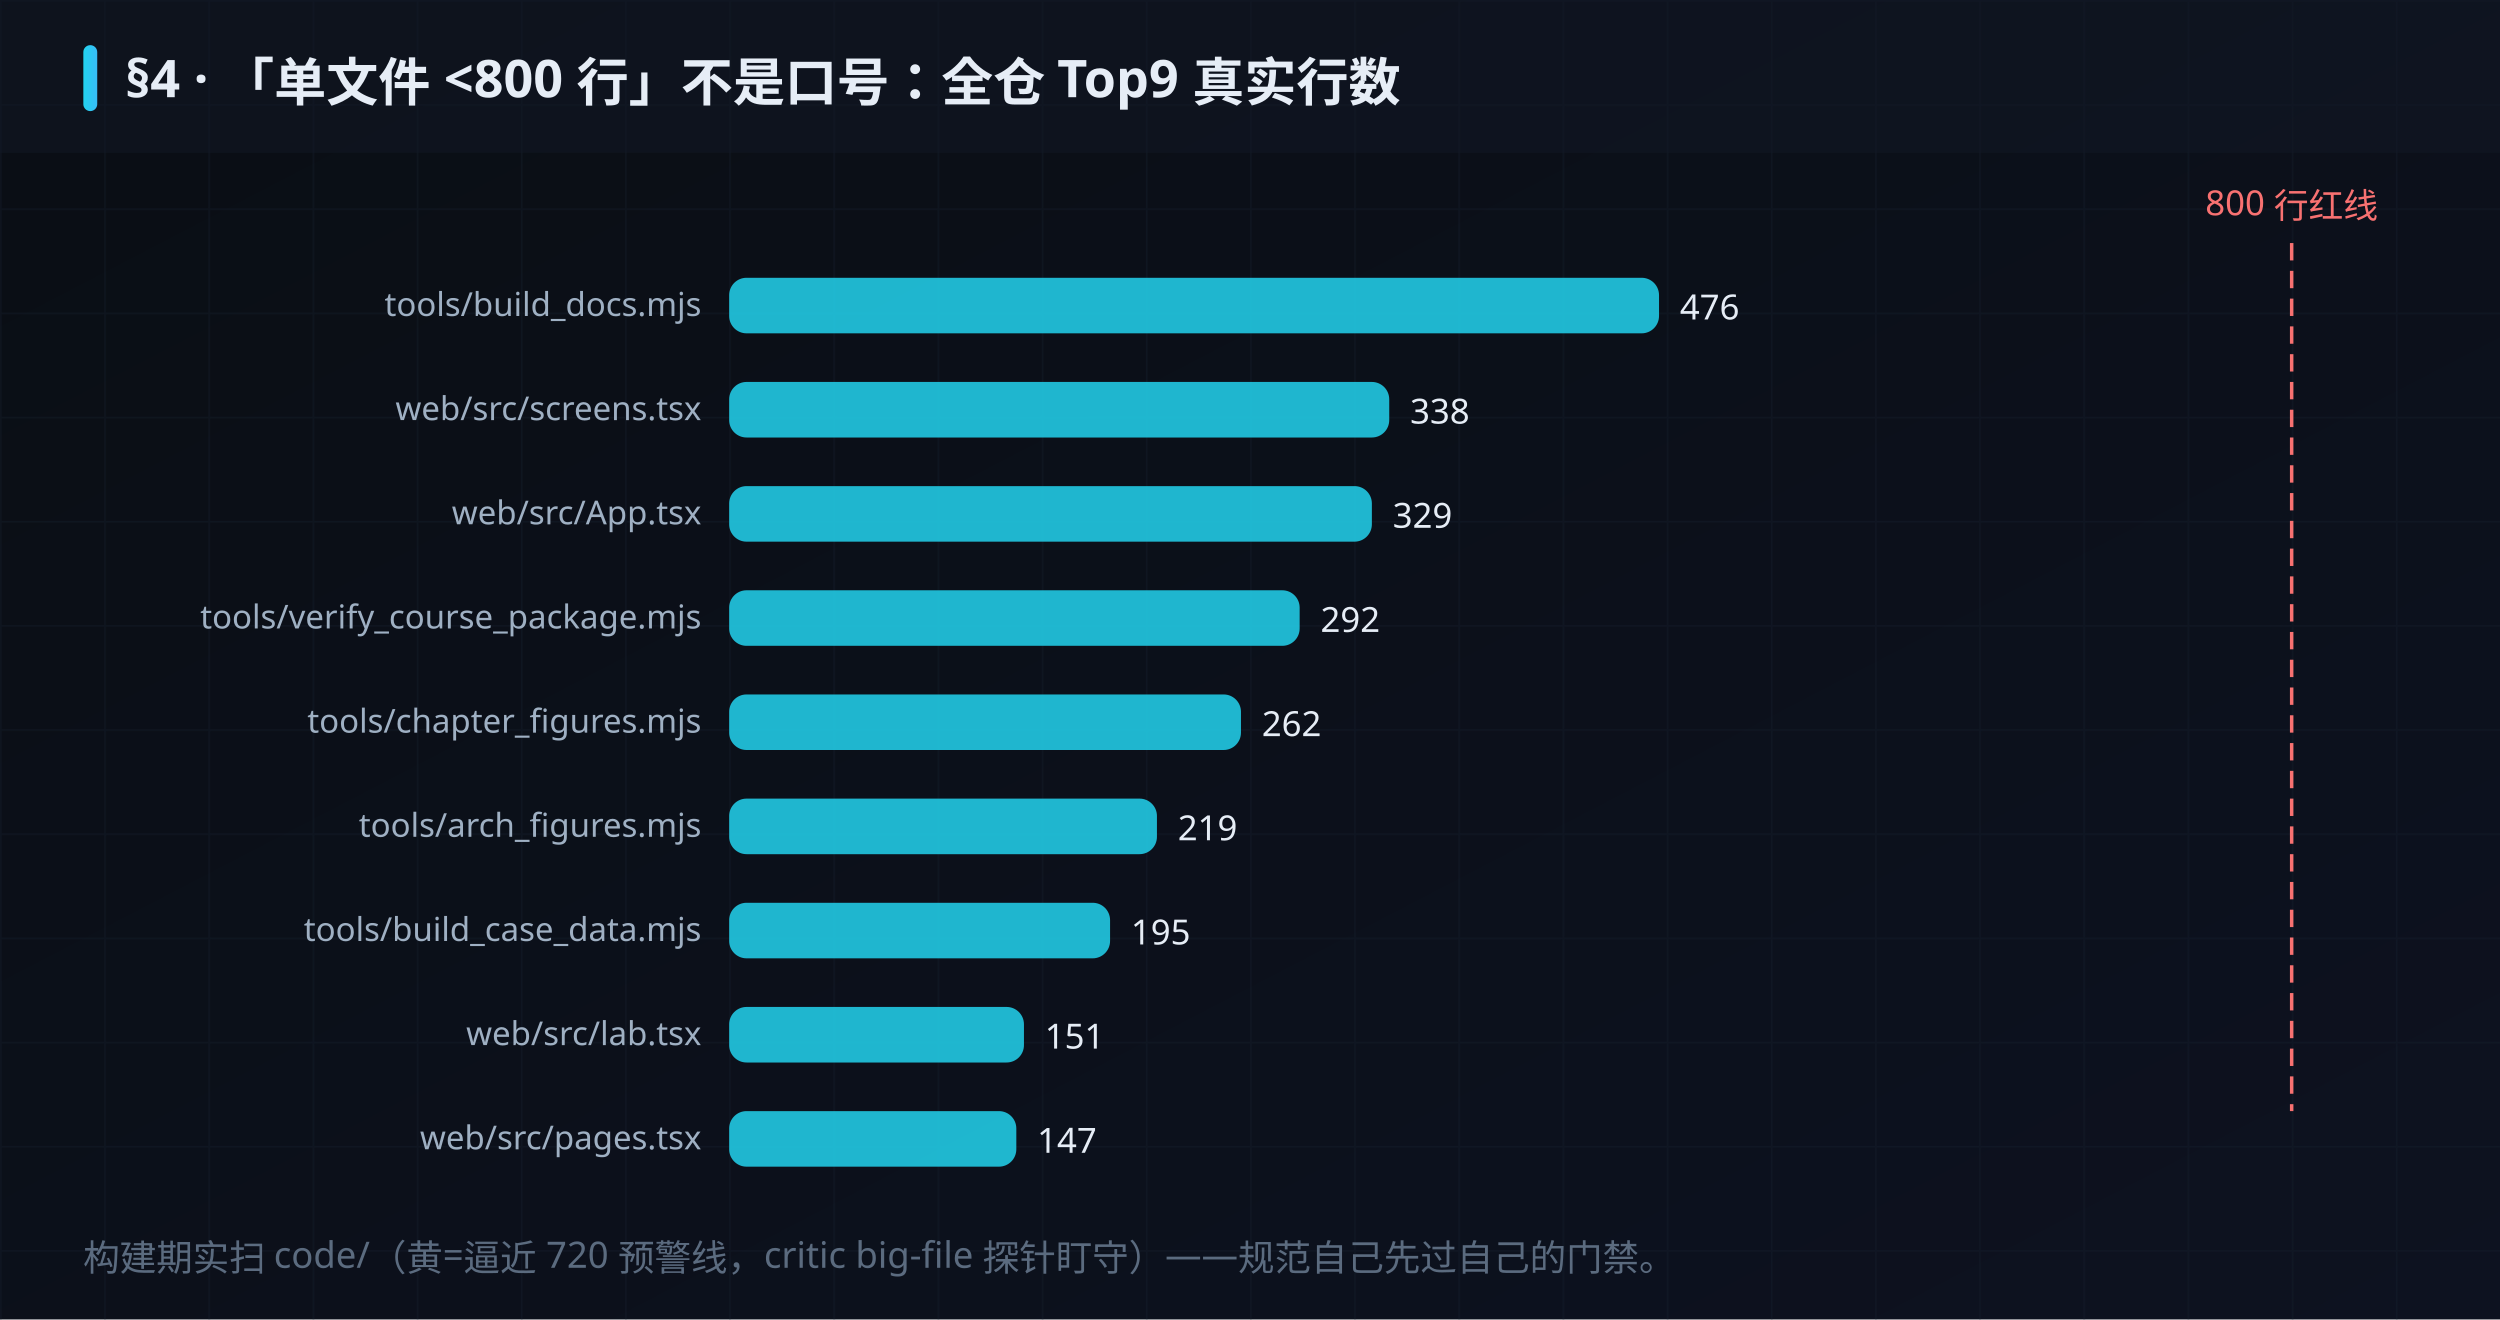
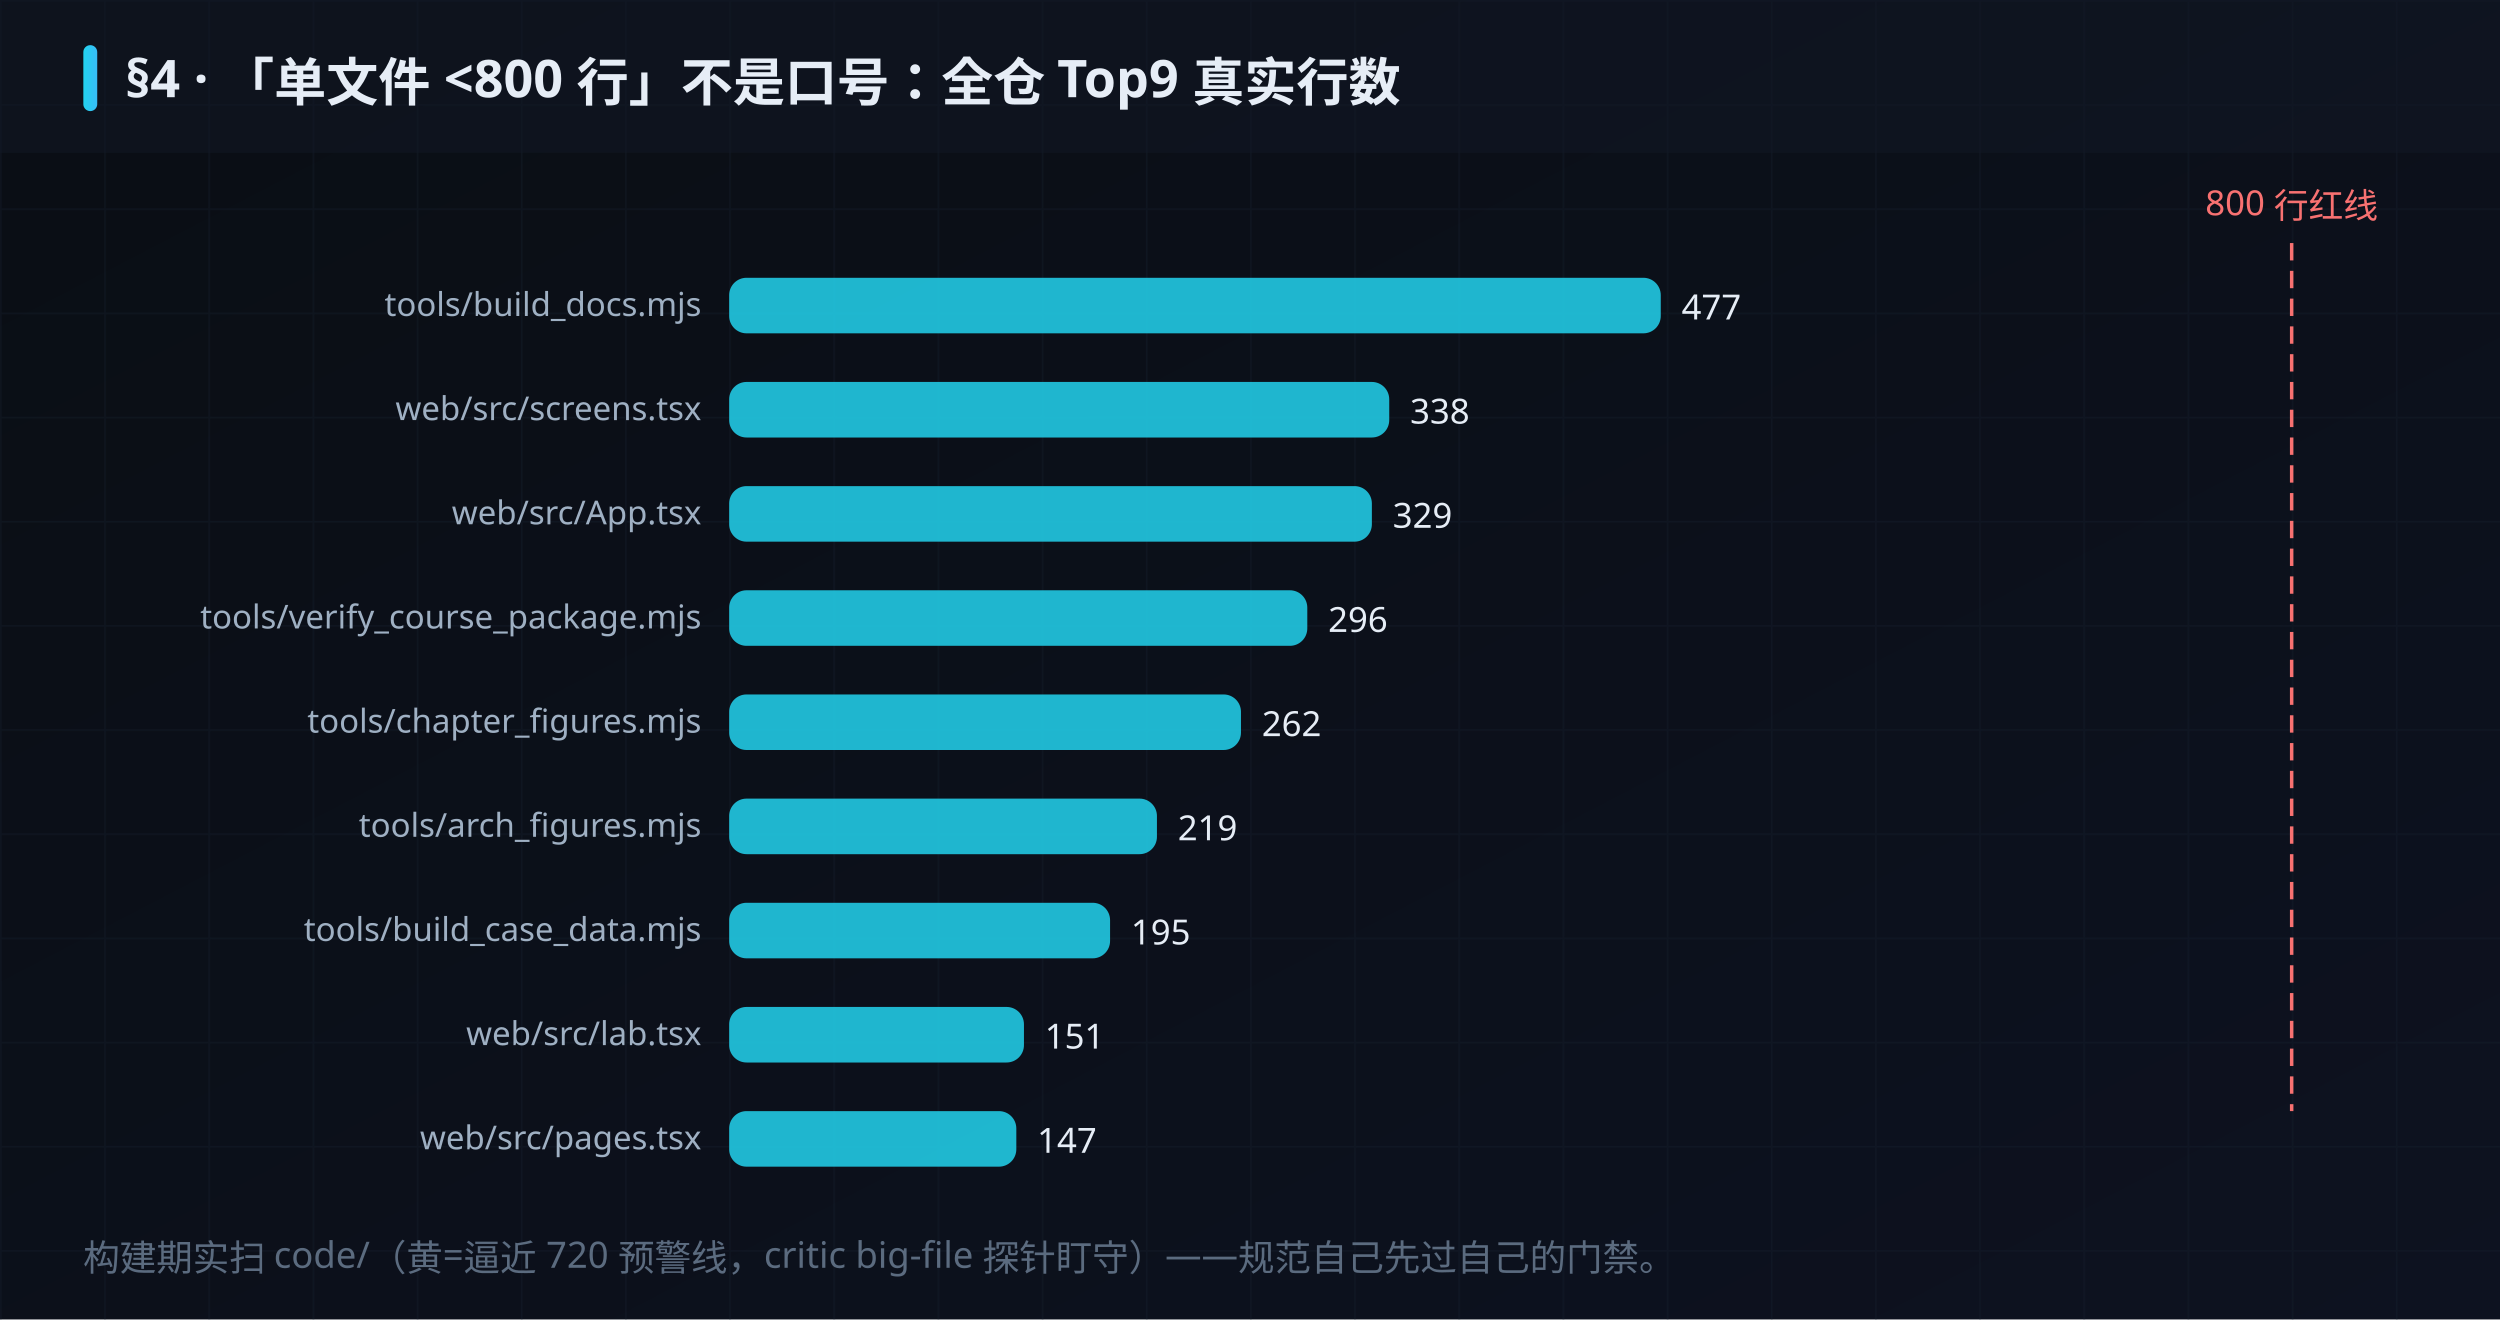
<svg xmlns="http://www.w3.org/2000/svg" viewBox="0 0 720 380" font-family="PingFang SC,Microsoft YaHei,sans-serif">
  <defs>
    <linearGradient id="dbg" x1="0" y1="0" x2="1" y2="1">
      <stop offset="0" stop-color="#0a0e14" />
      <stop offset="1" stop-color="#0d1220" />
    </linearGradient>
    <linearGradient id="dac" x1="0" y1="0" x2="1" y2="0">
      <stop offset="0" stop-color="#22d3ee" />
      <stop offset="1" stop-color="#38bdf8" />
    </linearGradient>
    <pattern id="dgrid" width="30" height="30" patternUnits="userSpaceOnUse">
      <path d="M30 0H0V30" fill="none" stroke="#16202e" stroke-width="1" />
    </pattern>
    <filter id="dsh" x="-20%" y="-20%" width="140%" height="140%">
      <feDropShadow dx="0" dy="1.5" stdDeviation="2.5" flood-color="#000" flood-opacity="0.35" />
    </filter>
  </defs>
  <rect width="720" height="380" fill="url(#dbg)" />
  <rect width="720" height="380" fill="url(#dgrid)" opacity="0.35" />
  <rect x="0" y="0" width="720" height="44" fill="#121826" opacity="0.5" />
  <rect x="24" y="13" width="4" height="19" rx="2" fill="url(#dac)" />
  <text x="36" y="28" font-size="15" font-weight="750" fill="#e6edf6">§4 · 「单文件 &lt;800 行」不是口号：全仓 Top9 真实行数</text>
  <text x="24" y="366" font-size="10.5" fill="#5b6b7f">构建期实扫 code/（黄=逼近 720 预警线，critic big-file 探针盯守）——规范自己先过自己的门禁。</text>
  <line x1="660" y1="70" x2="660" y2="320" stroke="#f87171" stroke-dasharray="5 3" />
  <text x="660" y="62" font-size="10" fill="#f87171" text-anchor="middle">800 行红线</text>
  <text x="202" y="91" font-size="9.5" fill="#9fb0c3" text-anchor="end">tools/build_docs.mjs</text>
-   <rect x="210" y="80" width="267.8" height="16" rx="5" fill="#22d3ee" opacity="0.85" />
-   <text x="483.8" y="92" font-size="10" fill="#e6edf6">476</text>
+   <rect x="210" y="80" width="268.3" height="16" rx="5" fill="#22d3ee" opacity="0.85" />
+   <text x="484.3" y="92" font-size="10" fill="#e6edf6">477</text>
  <text x="202" y="121" font-size="9.5" fill="#9fb0c3" text-anchor="end">web/src/screens.tsx</text>
  <rect x="210" y="110" width="190.1" height="16" rx="5" fill="#22d3ee" opacity="0.85" />
  <text x="406.1" y="122" font-size="10" fill="#e6edf6">338</text>
  <text x="202" y="151" font-size="9.5" fill="#9fb0c3" text-anchor="end">web/src/App.tsx</text>
  <rect x="210" y="140" width="185.1" height="16" rx="5" fill="#22d3ee" opacity="0.85" />
  <text x="401.1" y="152" font-size="10" fill="#e6edf6">329</text>
  <text x="202" y="181" font-size="9.5" fill="#9fb0c3" text-anchor="end">tools/verify_course_package.mjs</text>
-   <rect x="210" y="170" width="164.3" height="16" rx="5" fill="#22d3ee" opacity="0.85" />
-   <text x="380.3" y="182" font-size="10" fill="#e6edf6">292</text>
+   <rect x="210" y="170" width="166.5" height="16" rx="5" fill="#22d3ee" opacity="0.85" />
+   <text x="382.5" y="182" font-size="10" fill="#e6edf6">296</text>
  <text x="202" y="211" font-size="9.5" fill="#9fb0c3" text-anchor="end">tools/chapter_figures.mjs</text>
  <rect x="210" y="200" width="147.4" height="16" rx="5" fill="#22d3ee" opacity="0.85" />
  <text x="363.4" y="212" font-size="10" fill="#e6edf6">262</text>
  <text x="202" y="241" font-size="9.5" fill="#9fb0c3" text-anchor="end">tools/arch_figures.mjs</text>
  <rect x="210" y="230" width="123.2" height="16" rx="5" fill="#22d3ee" opacity="0.85" />
  <text x="339.2" y="242" font-size="10" fill="#e6edf6">219</text>
  <text x="202" y="271" font-size="9.5" fill="#9fb0c3" text-anchor="end">tools/build_case_data.mjs</text>
  <rect x="210" y="260" width="109.7" height="16" rx="5" fill="#22d3ee" opacity="0.85" />
  <text x="325.7" y="272" font-size="10" fill="#e6edf6">195</text>
  <text x="202" y="301" font-size="9.5" fill="#9fb0c3" text-anchor="end">web/src/lab.tsx</text>
  <rect x="210" y="290" width="84.9" height="16" rx="5" fill="#22d3ee" opacity="0.85" />
  <text x="300.9" y="302" font-size="10" fill="#e6edf6">151</text>
  <text x="202" y="331" font-size="9.5" fill="#9fb0c3" text-anchor="end">web/src/pages.tsx</text>
  <rect x="210" y="320" width="82.7" height="16" rx="5" fill="#22d3ee" opacity="0.85" />
  <text x="298.7" y="332" font-size="10" fill="#e6edf6">147</text>
</svg>
